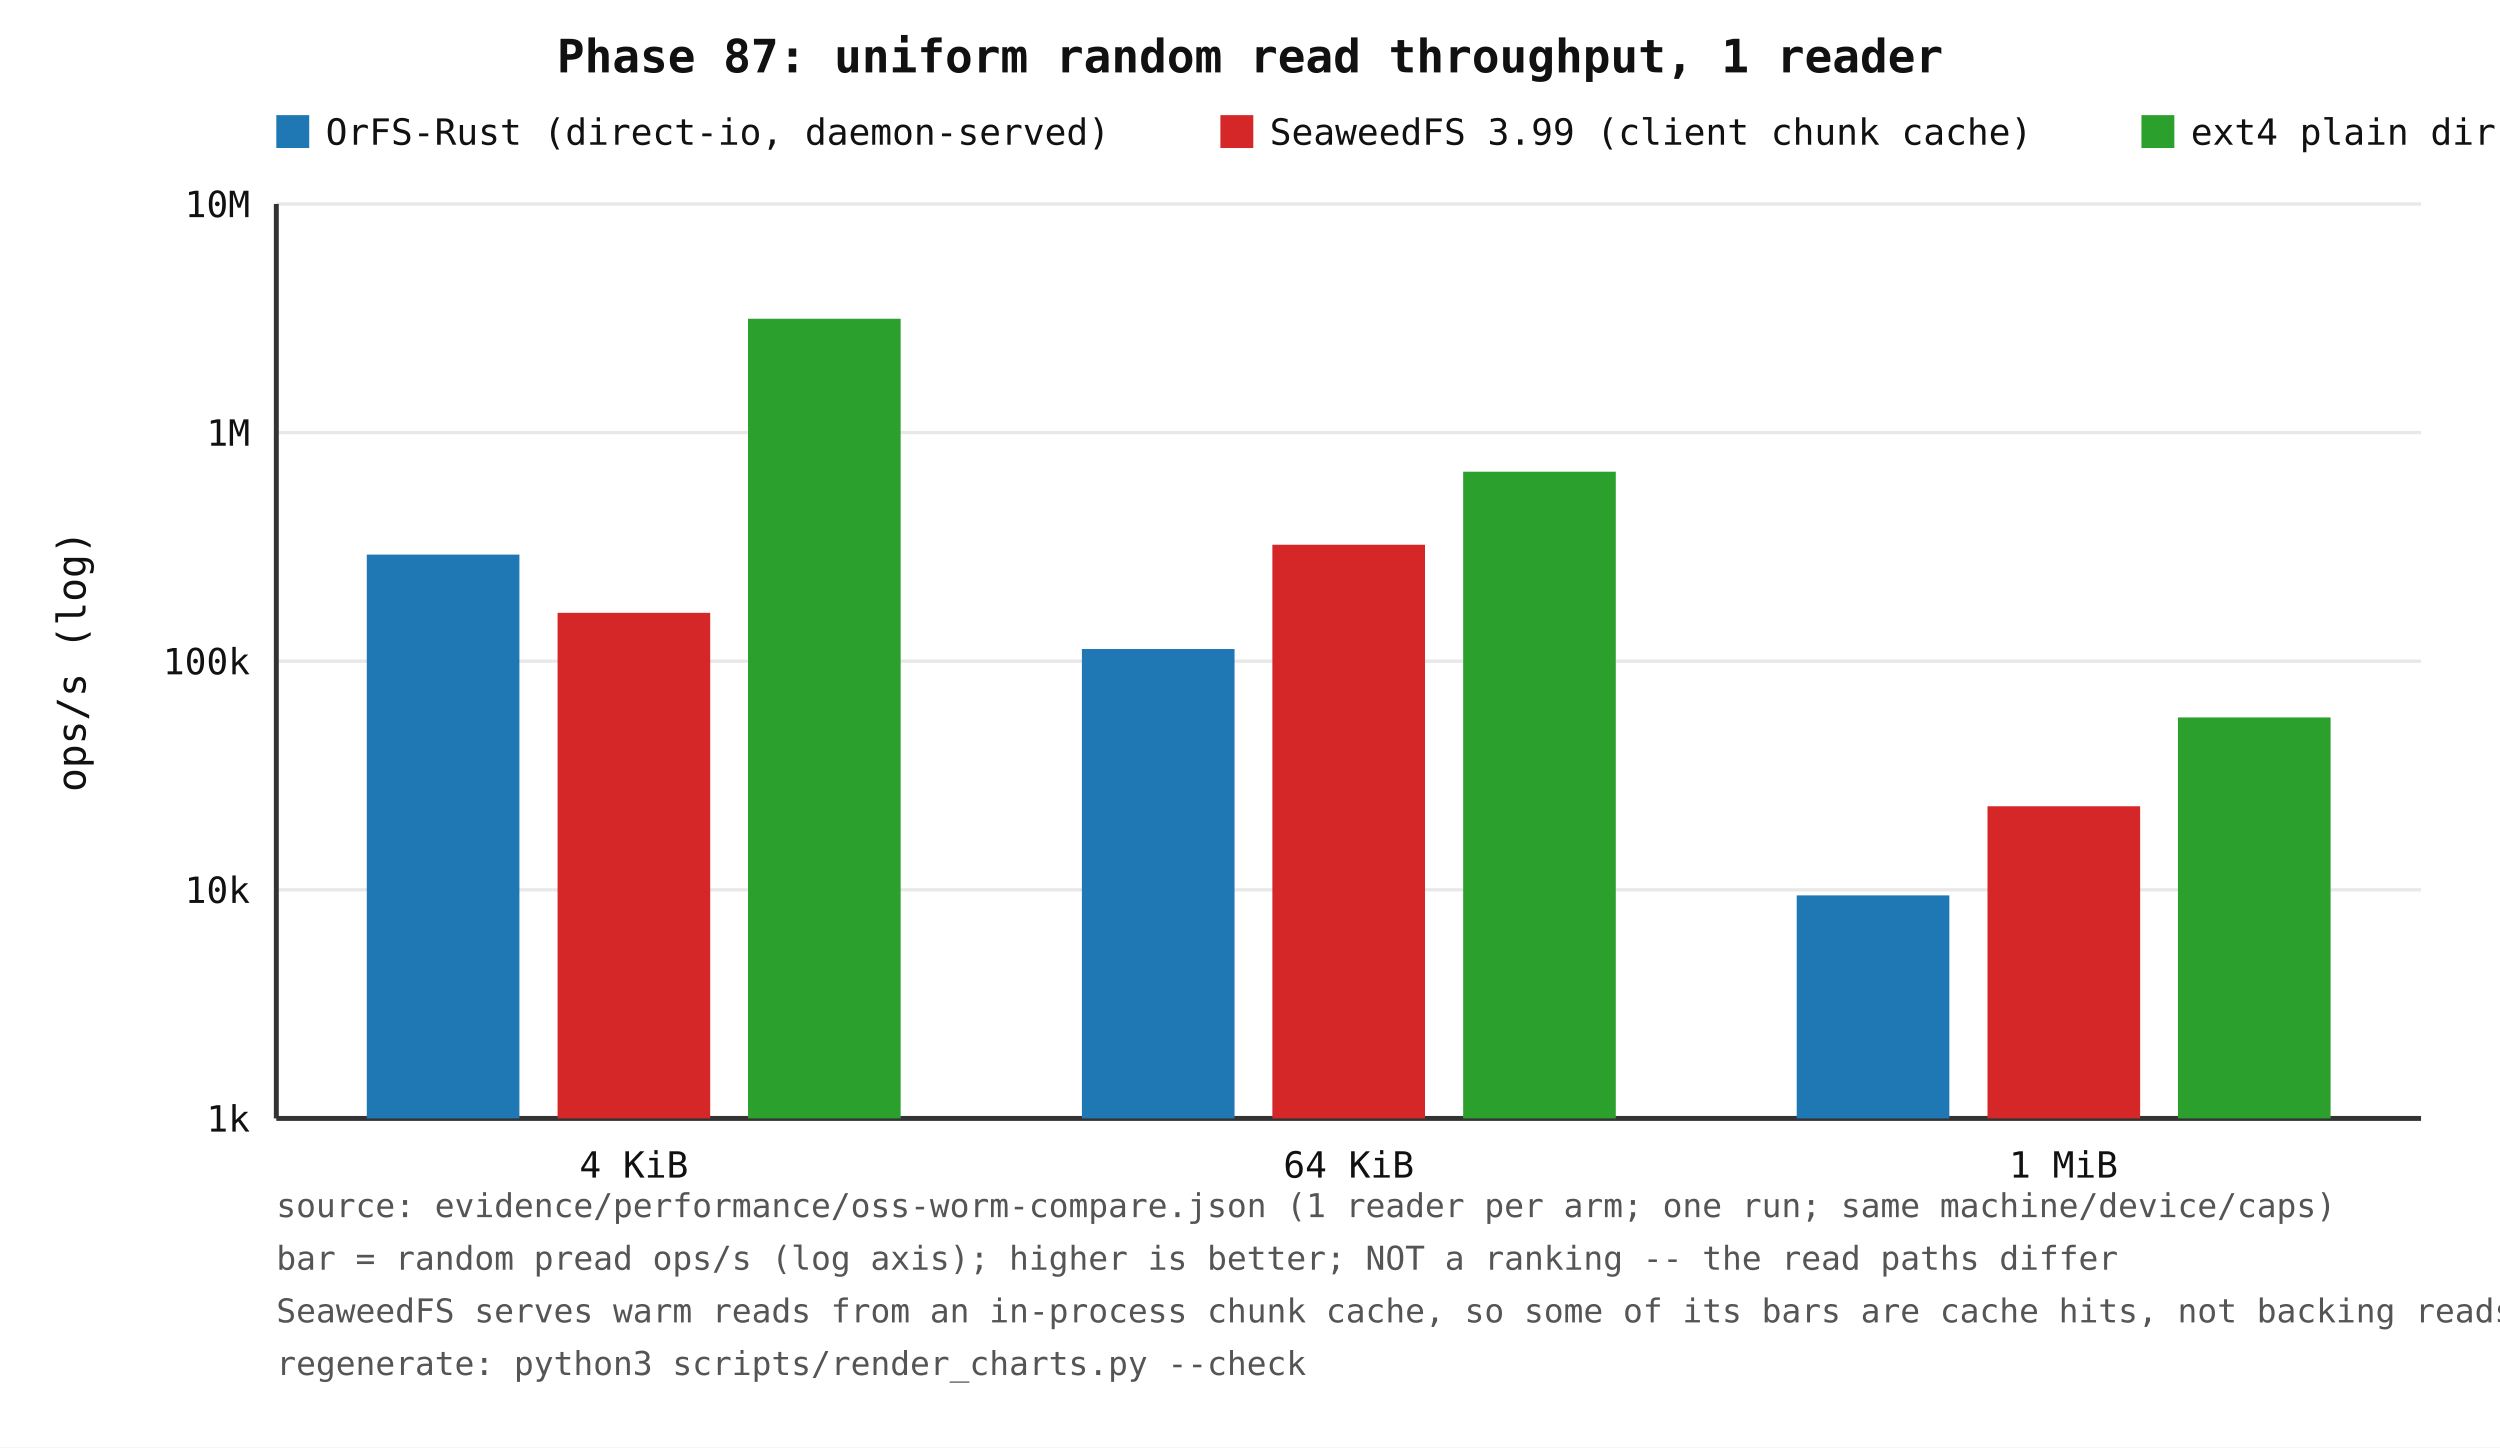
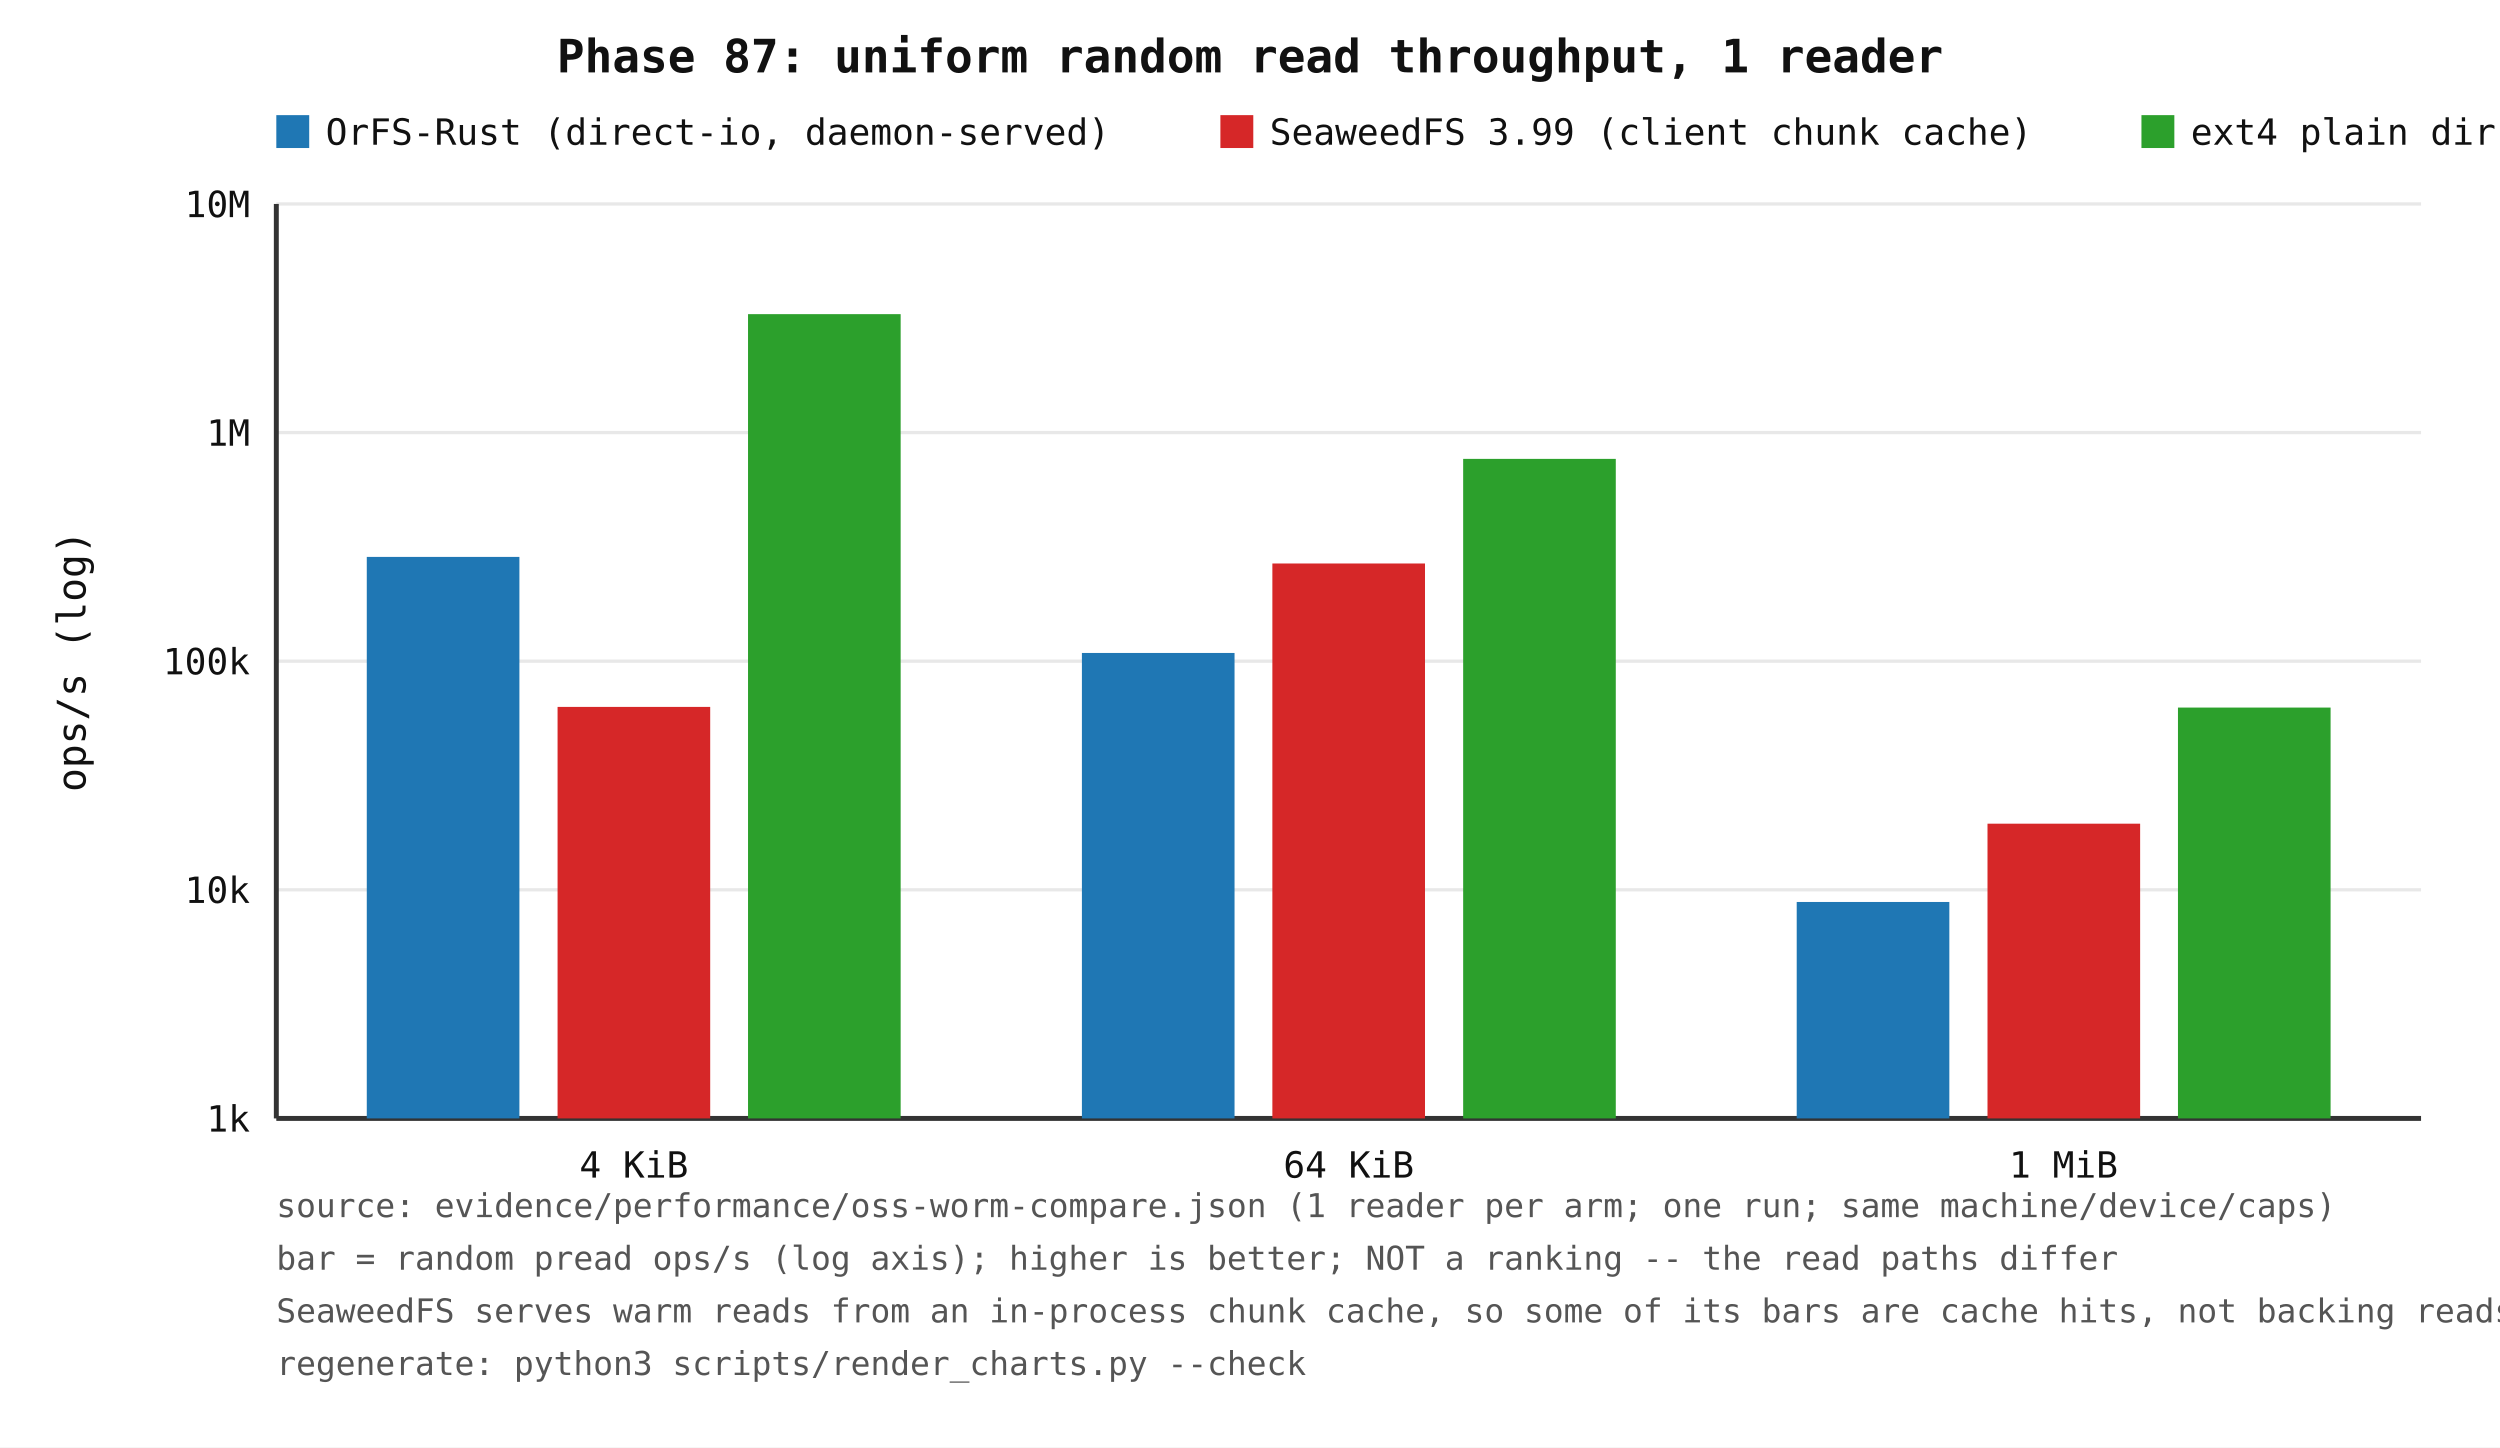
<svg xmlns="http://www.w3.org/2000/svg" width="760" height="440" viewBox="0 0 760 440" font-family="monospace">
  <rect x="0" y="0" width="760" height="440" fill="#ffffff" />
  <text x="380.0" y="22.0" fill="#111111" font-size="14" text-anchor="middle" font-weight="bold">Phase 87: uniform random read throughput, 1 reader</text>
  <line x1="84.0" y1="340.0" x2="736.0" y2="340.0" stroke="#e8e8e8" stroke-width="1" />
  <text x="76.0" y="344.0" fill="#111111" font-size="11" text-anchor="end">1k</text>
  <line x1="84.0" y1="270.5" x2="736.0" y2="270.5" stroke="#e8e8e8" stroke-width="1" />
  <text x="76.0" y="274.5" fill="#111111" font-size="11" text-anchor="end">10k</text>
  <line x1="84.0" y1="201.0" x2="736.0" y2="201.0" stroke="#e8e8e8" stroke-width="1" />
  <text x="76.0" y="205.0" fill="#111111" font-size="11" text-anchor="end">100k</text>
  <line x1="84.0" y1="131.5" x2="736.0" y2="131.5" stroke="#e8e8e8" stroke-width="1" />
  <text x="76.0" y="135.5" fill="#111111" font-size="11" text-anchor="end">1M</text>
  <line x1="84.0" y1="62.0" x2="736.0" y2="62.0" stroke="#e8e8e8" stroke-width="1" />
  <text x="76.0" y="66.0" fill="#111111" font-size="11" text-anchor="end">10M</text>
  <line x1="84.0" y1="62.0" x2="84.0" y2="340.0" stroke="#333333" stroke-width="1.5" />
  <line x1="84.0" y1="340.0" x2="736.0" y2="340.0" stroke="#333333" stroke-width="1.5" />
  <text x="26.0" y="201.0" fill="#111111" font-size="12" text-anchor="middle" transform="rotate(-90 26.0 201.0)">ops/s (log)</text>
-   <rect x="111.5" y="168.6" width="46.4" height="171.4" fill="#1f77b4" />
-   <rect x="169.5" y="186.3" width="46.4" height="153.7" fill="#d62728" />
-   <rect x="227.4" y="96.9" width="46.4" height="243.1" fill="#2ca02c" />
+   <rect x="111.5" y="169.3" width="46.4" height="170.7" fill="#1f77b4" />
+   <rect x="169.5" y="214.9" width="46.4" height="125.1" fill="#d62728" />
+   <rect x="227.4" y="95.5" width="46.4" height="244.5" fill="#2ca02c" />
  <text x="192.7" y="358.0" fill="#111111" font-size="11" text-anchor="middle">4 KiB</text>
-   <rect x="328.9" y="197.3" width="46.4" height="142.7" fill="#1f77b4" />
-   <rect x="386.8" y="165.6" width="46.4" height="174.4" fill="#d62728" />
-   <rect x="444.8" y="143.4" width="46.4" height="196.6" fill="#2ca02c" />
+   <rect x="328.9" y="198.5" width="46.4" height="141.5" fill="#1f77b4" />
+   <rect x="386.8" y="171.3" width="46.4" height="168.7" fill="#d62728" />
+   <rect x="444.8" y="139.5" width="46.4" height="200.5" fill="#2ca02c" />
  <text x="410.0" y="358.0" fill="#111111" font-size="11" text-anchor="middle">64 KiB</text>
-   <rect x="546.2" y="272.2" width="46.4" height="67.8" fill="#1f77b4" />
-   <rect x="604.2" y="245.1" width="46.4" height="94.9" fill="#d62728" />
-   <rect x="662.1" y="218.1" width="46.4" height="121.9" fill="#2ca02c" />
+   <rect x="546.2" y="274.2" width="46.4" height="65.8" fill="#1f77b4" />
+   <rect x="604.2" y="250.4" width="46.4" height="89.6" fill="#d62728" />
+   <rect x="662.1" y="215.1" width="46.4" height="124.9" fill="#2ca02c" />
  <text x="627.3" y="358.0" fill="#111111" font-size="11" text-anchor="middle">1 MiB</text>
  <rect x="84.0" y="35.0" width="10" height="10" fill="#1f77b4" />
  <text x="99.0" y="44.0" fill="#111111" font-size="11" text-anchor="start">OrFS-Rust (direct-io, daemon-served)</text>
  <rect x="371.0" y="35.0" width="10" height="10" fill="#d62728" />
  <text x="386.0" y="44.0" fill="#111111" font-size="11" text-anchor="start">SeaweedFS 3.99 (client chunk cache)</text>
  <rect x="651.0" y="35.0" width="10" height="10" fill="#2ca02c" />
  <text x="666.0" y="44.0" fill="#111111" font-size="11" text-anchor="start">ext4 plain dir (anchor, same device)</text>
  <text x="84.0" y="370.0" fill="#555555" font-size="10" text-anchor="start">source: evidence/performance/oss-worm-compare.json (1 reader per arm; one run; same machine/device/caps)</text>
  <text x="84.0" y="386.0" fill="#555555" font-size="10" text-anchor="start">bar = random pread ops/s (log axis); higher is better; NOT a ranking -- the read paths differ</text>
  <text x="84.0" y="402.0" fill="#555555" font-size="10" text-anchor="start">SeaweedFS serves warm reads from an in-process chunk cache, so some of its bars are cache hits, not backing reads</text>
  <text x="84.0" y="418.0" fill="#555555" font-size="10" text-anchor="start">regenerate: python3 scripts/render_charts.py --check</text>
</svg>
